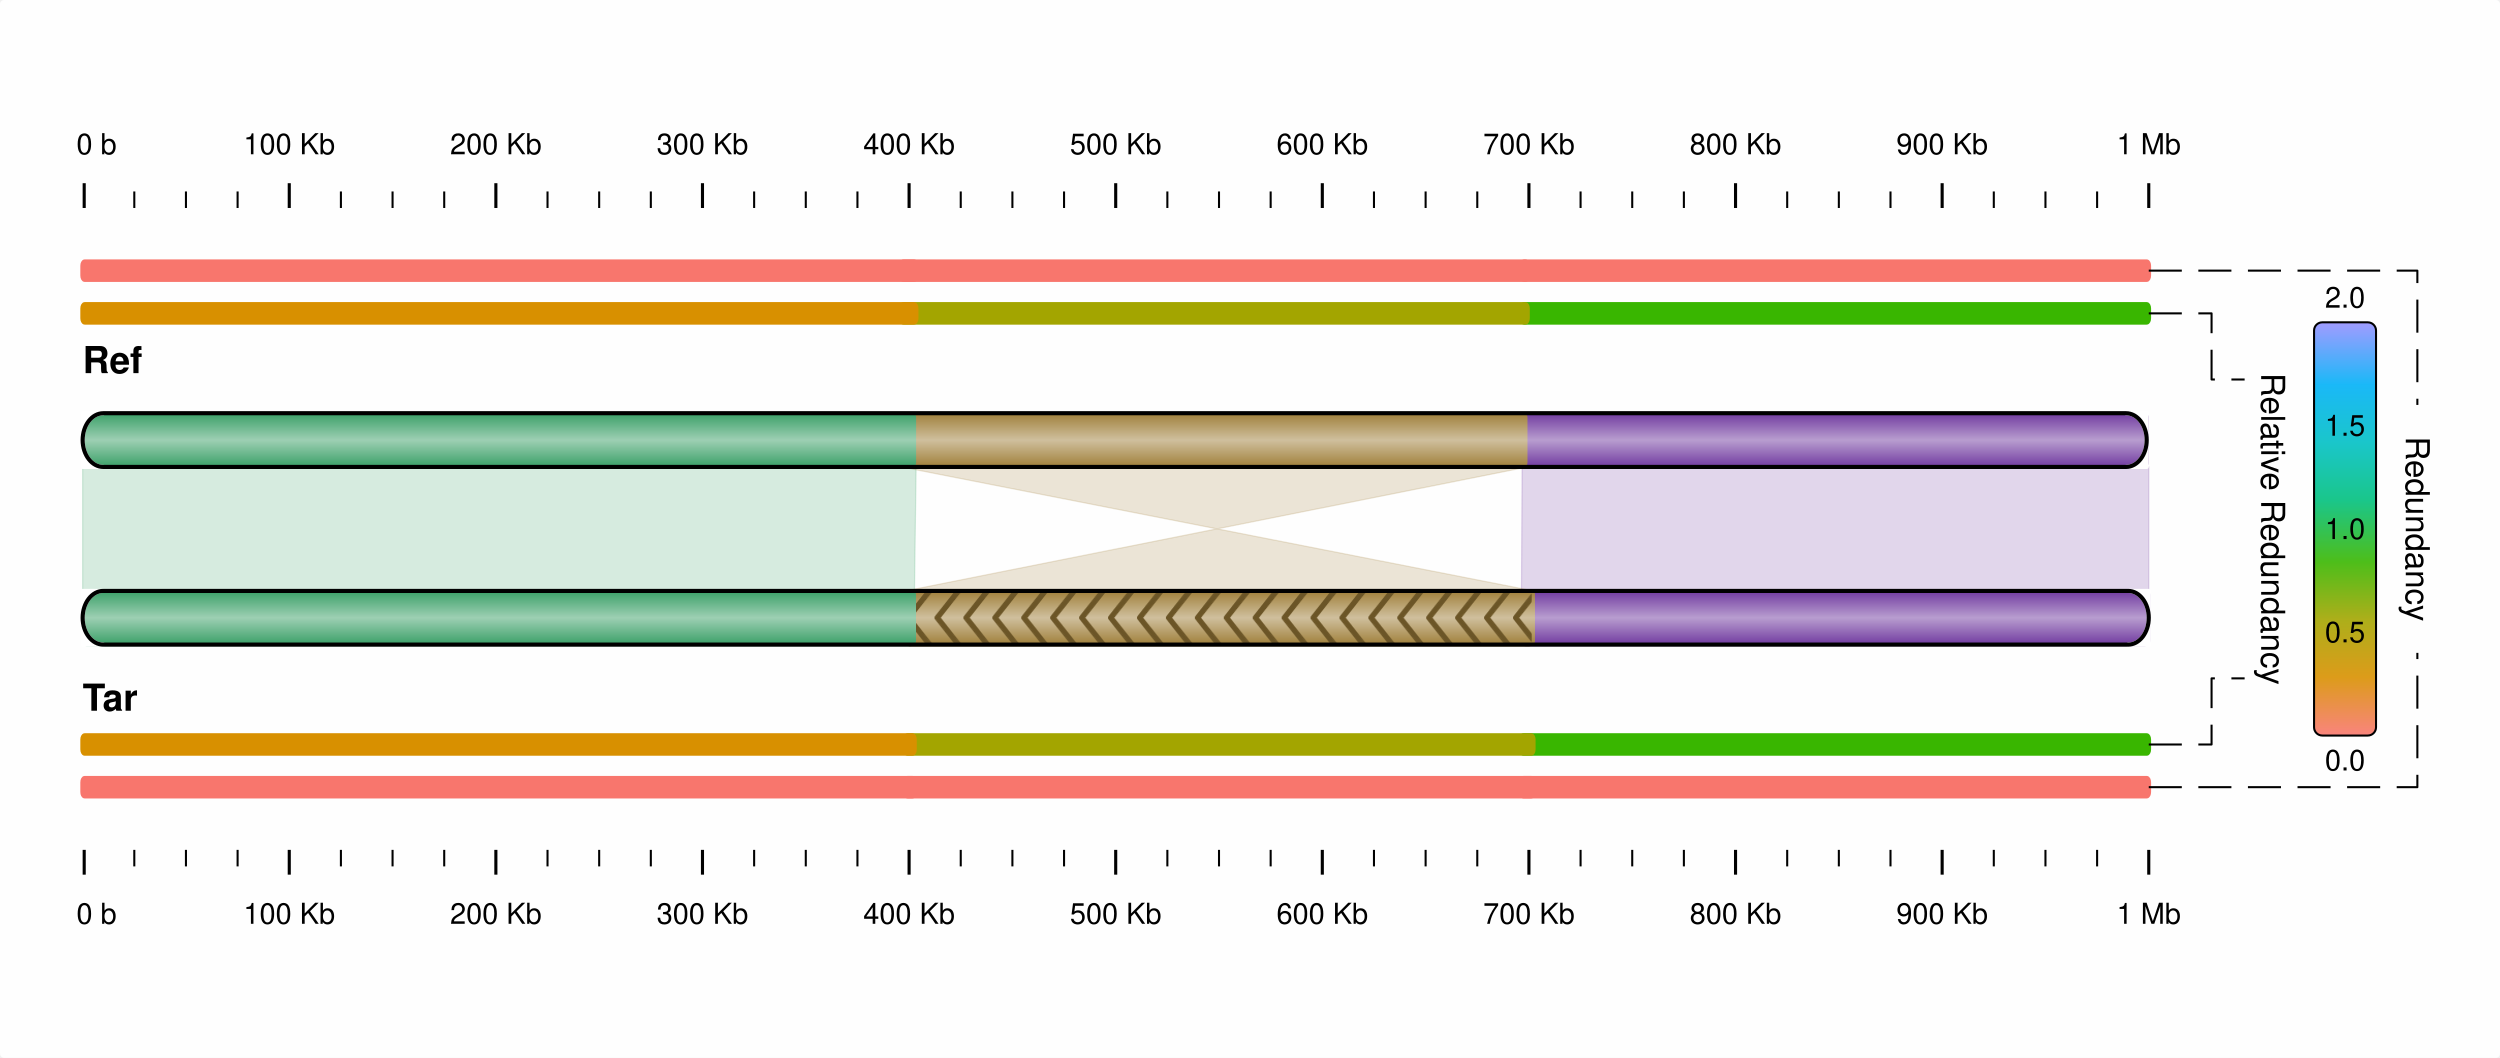
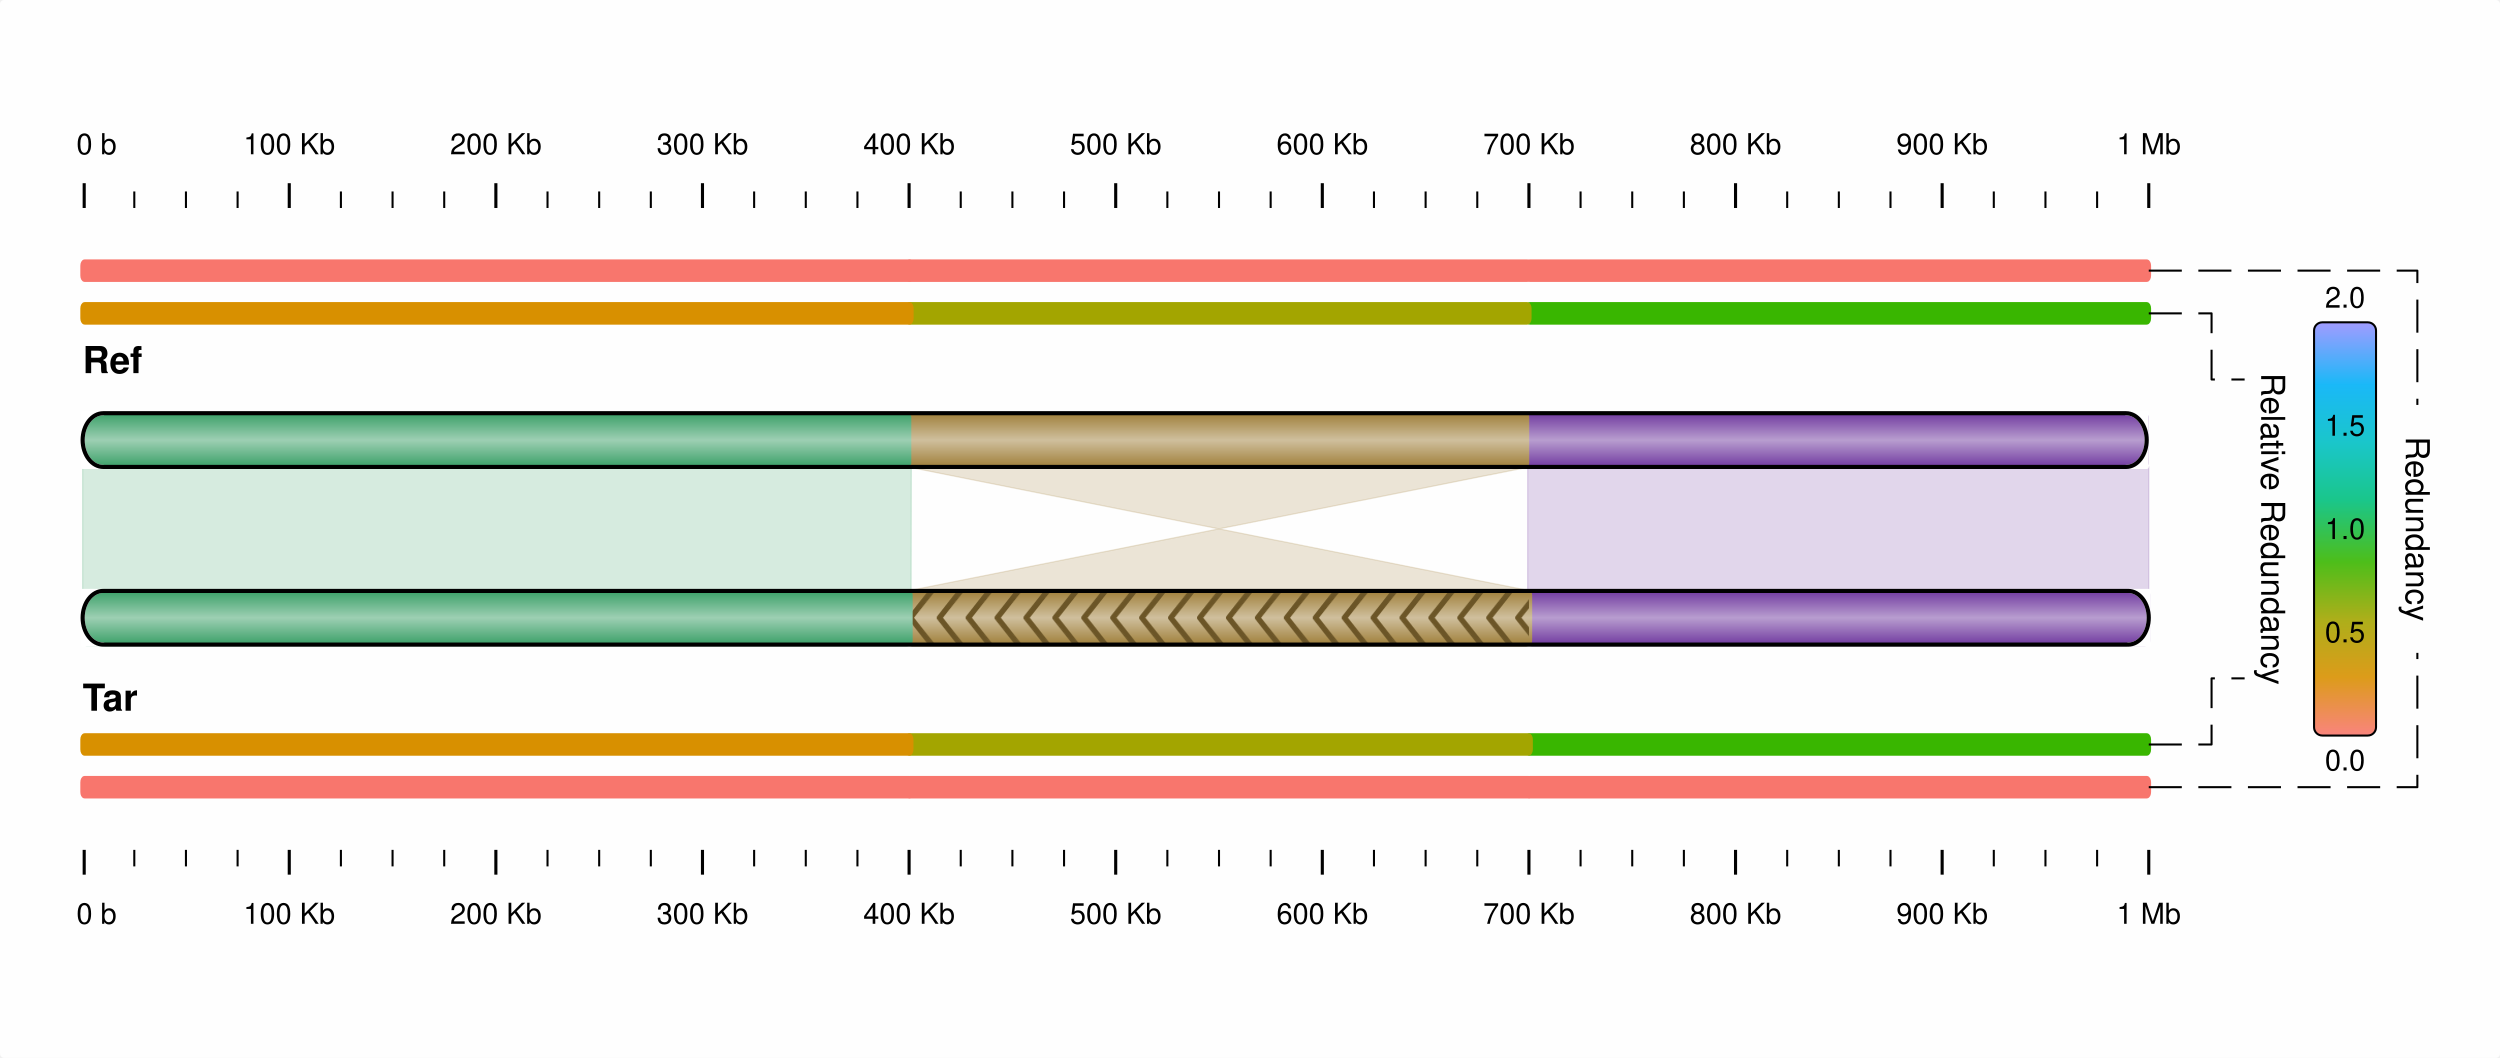
<svg xmlns="http://www.w3.org/2000/svg" viewBox="0 0 605 256">
  <rect x="0" y="0" width="605" height="256" rx="1" ry="1" fill="white" fill-opacity="0.9" stroke="white" stroke-width="0" stroke-opacity="1" />
  <text id="18.50000037.333328" x="18.5" y="37.333" dominant-baseline="" baseline-shift="" alignment-baseline="" font-size="7px" font-family="Helvetica,Arial" font-variant="normal" text-anchor="start" text-align="start" line-height="125%%">
0 b</text>
  <line id="20.37500044.33332820.37500050.333328" x1="20.375" y1="44.333" x2="20.375" y2="50.333" stroke-width="0.75" stroke="black" />
  <line id="32.50000046.33332832.50000050.333328" x1="32.5" y1="46.333" x2="32.5" y2="50.333" stroke-width="0.5" stroke="black" />
  <line id="45.00000046.33332845.00000050.333328" x1="45" y1="46.333" x2="45" y2="50.333" stroke-width="0.5" stroke="black" />
  <line id="57.50000046.33332857.50000050.333328" x1="57.5" y1="46.333" x2="57.5" y2="50.333" stroke-width="0.5" stroke="black" />
  <line id="70.00000044.33332870.00000050.333328" x1="70" y1="44.333" x2="70" y2="50.333" stroke-width="0.75" stroke="black" />
  <text id="70.00000037.333328" x="70" y="37.333" dominant-baseline="" baseline-shift="" alignment-baseline="" font-size="7px" font-weight="normal" font-family="Helvetica,Arial" font-variant="normal" text-anchor="middle" text-align="start" line-height="125%%">
100 Kb</text>
  <line id="82.50000046.33332882.50000050.333328" x1="82.5" y1="46.333" x2="82.5" y2="50.333" stroke-width="0.5" stroke="black" />
  <line id="95.00000046.33332895.00000050.333328" x1="95" y1="46.333" x2="95" y2="50.333" stroke-width="0.5" stroke="black" />
  <line id="107.50000046.333328107.50000050.333328" x1="107.5" y1="46.333" x2="107.5" y2="50.333" stroke-width="0.5" stroke="black" />
  <line id="120.00000044.333328120.00000050.333328" x1="120" y1="44.333" x2="120" y2="50.333" stroke-width="0.75" stroke="black" />
  <text id="120.00000037.333328" x="120" y="37.333" dominant-baseline="" baseline-shift="" alignment-baseline="" font-size="7px" font-weight="normal" font-family="Helvetica,Arial" font-variant="normal" text-anchor="middle" text-align="start" line-height="125%%">
200 Kb</text>
  <line id="132.50000046.333328132.50000050.333328" x1="132.5" y1="46.333" x2="132.5" y2="50.333" stroke-width="0.5" stroke="black" />
  <line id="145.00000046.333328145.00000050.333328" x1="145" y1="46.333" x2="145" y2="50.333" stroke-width="0.5" stroke="black" />
  <line id="157.50000046.333328157.50000050.333328" x1="157.5" y1="46.333" x2="157.5" y2="50.333" stroke-width="0.5" stroke="black" />
  <line id="170.00000044.333328170.00000050.333328" x1="170" y1="44.333" x2="170" y2="50.333" stroke-width="0.75" stroke="black" />
  <text id="170.00000037.333328" x="170" y="37.333" dominant-baseline="" baseline-shift="" alignment-baseline="" font-size="7px" font-weight="normal" font-family="Helvetica,Arial" font-variant="normal" text-anchor="middle" text-align="start" line-height="125%%">
300 Kb</text>
  <line id="182.50000046.333328182.50000050.333328" x1="182.5" y1="46.333" x2="182.5" y2="50.333" stroke-width="0.5" stroke="black" />
  <line id="195.00000046.333328195.00000050.333328" x1="195" y1="46.333" x2="195" y2="50.333" stroke-width="0.5" stroke="black" />
  <line id="207.50000046.333328207.50000050.333328" x1="207.5" y1="46.333" x2="207.5" y2="50.333" stroke-width="0.5" stroke="black" />
  <line id="220.00000044.333328220.00000050.333328" x1="220" y1="44.333" x2="220" y2="50.333" stroke-width="0.75" stroke="black" />
  <text id="220.00000037.333328" x="220" y="37.333" dominant-baseline="" baseline-shift="" alignment-baseline="" font-size="7px" font-weight="normal" font-family="Helvetica,Arial" font-variant="normal" text-anchor="middle" text-align="start" line-height="125%%">
400 Kb</text>
  <line id="232.50000046.333328232.50000050.333328" x1="232.5" y1="46.333" x2="232.5" y2="50.333" stroke-width="0.5" stroke="black" />
  <line id="245.00000046.333328245.00000050.333328" x1="245" y1="46.333" x2="245" y2="50.333" stroke-width="0.5" stroke="black" />
  <line id="257.50000046.333328257.50000050.333328" x1="257.5" y1="46.333" x2="257.5" y2="50.333" stroke-width="0.5" stroke="black" />
  <line id="270.00000044.333328270.00000050.333328" x1="270" y1="44.333" x2="270" y2="50.333" stroke-width="0.75" stroke="black" />
  <text id="270.00000037.333328" x="270" y="37.333" dominant-baseline="" baseline-shift="" alignment-baseline="" font-size="7px" font-weight="normal" font-family="Helvetica,Arial" font-variant="normal" text-anchor="middle" text-align="start" line-height="125%%">
500 Kb</text>
  <line id="282.50000046.333328282.50000050.333328" x1="282.5" y1="46.333" x2="282.5" y2="50.333" stroke-width="0.5" stroke="black" />
  <line id="295.00000046.333328295.00000050.333328" x1="295" y1="46.333" x2="295" y2="50.333" stroke-width="0.5" stroke="black" />
  <line id="307.50000046.333328307.50000050.333328" x1="307.5" y1="46.333" x2="307.5" y2="50.333" stroke-width="0.5" stroke="black" />
  <line id="320.00000044.333328320.00000050.333328" x1="320" y1="44.333" x2="320" y2="50.333" stroke-width="0.75" stroke="black" />
  <text id="320.00000037.333328" x="320" y="37.333" dominant-baseline="" baseline-shift="" alignment-baseline="" font-size="7px" font-weight="normal" font-family="Helvetica,Arial" font-variant="normal" text-anchor="middle" text-align="start" line-height="125%%">
600 Kb</text>
  <line id="332.50000046.333328332.50000050.333328" x1="332.5" y1="46.333" x2="332.5" y2="50.333" stroke-width="0.5" stroke="black" />
  <line id="345.00000046.333328345.00000050.333328" x1="345" y1="46.333" x2="345" y2="50.333" stroke-width="0.5" stroke="black" />
  <line id="357.50000046.333328357.50000050.333328" x1="357.5" y1="46.333" x2="357.5" y2="50.333" stroke-width="0.5" stroke="black" />
  <line id="370.00000044.333328370.00000050.333328" x1="370" y1="44.333" x2="370" y2="50.333" stroke-width="0.75" stroke="black" />
  <text id="370.00000037.333328" x="370" y="37.333" dominant-baseline="" baseline-shift="" alignment-baseline="" font-size="7px" font-weight="normal" font-family="Helvetica,Arial" font-variant="normal" text-anchor="middle" text-align="start" line-height="125%%">
700 Kb</text>
  <line id="382.50000046.333328382.50000050.333328" x1="382.5" y1="46.333" x2="382.5" y2="50.333" stroke-width="0.5" stroke="black" />
  <line id="395.00000046.333328395.00000050.333328" x1="395" y1="46.333" x2="395" y2="50.333" stroke-width="0.5" stroke="black" />
  <line id="407.50000046.333328407.50000050.333328" x1="407.5" y1="46.333" x2="407.5" y2="50.333" stroke-width="0.5" stroke="black" />
  <line id="420.00000044.333328420.00000050.333328" x1="420" y1="44.333" x2="420" y2="50.333" stroke-width="0.75" stroke="black" />
  <text id="420.00000037.333328" x="420" y="37.333" dominant-baseline="" baseline-shift="" alignment-baseline="" font-size="7px" font-weight="normal" font-family="Helvetica,Arial" font-variant="normal" text-anchor="middle" text-align="start" line-height="125%%">
800 Kb</text>
  <line id="432.50000046.333328432.50000050.333328" x1="432.5" y1="46.333" x2="432.5" y2="50.333" stroke-width="0.5" stroke="black" />
  <line id="445.00000046.333328445.00000050.333328" x1="445" y1="46.333" x2="445" y2="50.333" stroke-width="0.5" stroke="black" />
  <line id="457.50000046.333328457.50000050.333328" x1="457.5" y1="46.333" x2="457.5" y2="50.333" stroke-width="0.5" stroke="black" />
  <line id="470.00000044.333328470.00000050.333328" x1="470" y1="44.333" x2="470" y2="50.333" stroke-width="0.75" stroke="black" />
  <text id="470.00000037.333328" x="470" y="37.333" dominant-baseline="" baseline-shift="" alignment-baseline="" font-size="7px" font-weight="normal" font-family="Helvetica,Arial" font-variant="normal" text-anchor="middle" text-align="start" line-height="125%%">
900 Kb</text>
  <line id="482.50000046.333328482.50000050.333328" x1="482.5" y1="46.333" x2="482.5" y2="50.333" stroke-width="0.5" stroke="black" />
  <line id="495.00000046.333328495.00000050.333328" x1="495" y1="46.333" x2="495" y2="50.333" stroke-width="0.5" stroke="black" />
  <line id="507.50000046.333328507.50000050.333328" x1="507.5" y1="46.333" x2="507.5" y2="50.333" stroke-width="0.5" stroke="black" />
  <line id="520.00000044.333328520.00000050.333328" x1="520" y1="44.333" x2="520" y2="50.333" stroke-width="0.75" stroke="black" />
  <text id="520.00000037.333328" x="520" y="37.333" dominant-baseline="" baseline-shift="" alignment-baseline="" font-size="7px" font-weight="normal" font-family="Helvetica,Arial" font-variant="normal" text-anchor="middle" text-align="start" line-height="125%%">
1 Mb</text>
  <text id="18.500000223.566666" x="18.5" y="223.567" dominant-baseline="" baseline-shift="" alignment-baseline="" font-size="7px" font-family="Helvetica,Arial" font-variant="normal" text-anchor="start" text-align="start" line-height="125%%">
0 b</text>
  <line id="20.375000211.66667220.375000205.666672" x1="20.375" y1="211.667" x2="20.375" y2="205.667" stroke-width="0.75" stroke="black" />
  <line id="32.500000209.66667232.500000205.666672" x1="32.5" y1="209.667" x2="32.5" y2="205.667" stroke-width="0.5" stroke="black" />
  <line id="45.000000209.66667245.000000205.666672" x1="45" y1="209.667" x2="45" y2="205.667" stroke-width="0.5" stroke="black" />
  <line id="57.500000209.66667257.500000205.666672" x1="57.5" y1="209.667" x2="57.5" y2="205.667" stroke-width="0.5" stroke="black" />
  <line id="70.000000211.66667270.000000205.666672" x1="70" y1="211.667" x2="70" y2="205.667" stroke-width="0.75" stroke="black" />
  <text id="70.000000223.566666" x="70" y="223.567" dominant-baseline="" baseline-shift="" alignment-baseline="" font-size="7px" font-weight="normal" font-family="Helvetica,Arial" font-variant="normal" text-anchor="middle" text-align="start" line-height="125%%">
100 Kb</text>
  <line id="82.500000209.66667282.500000205.666672" x1="82.5" y1="209.667" x2="82.5" y2="205.667" stroke-width="0.5" stroke="black" />
  <line id="95.000000209.66667295.000000205.666672" x1="95" y1="209.667" x2="95" y2="205.667" stroke-width="0.5" stroke="black" />
  <line id="107.500000209.666672107.500000205.666672" x1="107.5" y1="209.667" x2="107.5" y2="205.667" stroke-width="0.5" stroke="black" />
  <line id="120.000000211.666672120.000000205.666672" x1="120" y1="211.667" x2="120" y2="205.667" stroke-width="0.75" stroke="black" />
  <text id="120.000000223.566666" x="120" y="223.567" dominant-baseline="" baseline-shift="" alignment-baseline="" font-size="7px" font-weight="normal" font-family="Helvetica,Arial" font-variant="normal" text-anchor="middle" text-align="start" line-height="125%%">
200 Kb</text>
  <line id="132.500000209.666672132.500000205.666672" x1="132.5" y1="209.667" x2="132.5" y2="205.667" stroke-width="0.5" stroke="black" />
  <line id="145.000000209.666672145.000000205.666672" x1="145" y1="209.667" x2="145" y2="205.667" stroke-width="0.5" stroke="black" />
  <line id="157.500000209.666672157.500000205.666672" x1="157.5" y1="209.667" x2="157.5" y2="205.667" stroke-width="0.5" stroke="black" />
  <line id="170.000000211.666672170.000000205.666672" x1="170" y1="211.667" x2="170" y2="205.667" stroke-width="0.75" stroke="black" />
  <text id="170.000000223.566666" x="170" y="223.567" dominant-baseline="" baseline-shift="" alignment-baseline="" font-size="7px" font-weight="normal" font-family="Helvetica,Arial" font-variant="normal" text-anchor="middle" text-align="start" line-height="125%%">
300 Kb</text>
  <line id="182.500000209.666672182.500000205.666672" x1="182.5" y1="209.667" x2="182.5" y2="205.667" stroke-width="0.5" stroke="black" />
  <line id="195.000000209.666672195.000000205.666672" x1="195" y1="209.667" x2="195" y2="205.667" stroke-width="0.5" stroke="black" />
  <line id="207.500000209.666672207.500000205.666672" x1="207.5" y1="209.667" x2="207.5" y2="205.667" stroke-width="0.5" stroke="black" />
  <line id="220.000000211.666672220.000000205.666672" x1="220" y1="211.667" x2="220" y2="205.667" stroke-width="0.75" stroke="black" />
  <text id="220.000000223.566666" x="220" y="223.567" dominant-baseline="" baseline-shift="" alignment-baseline="" font-size="7px" font-weight="normal" font-family="Helvetica,Arial" font-variant="normal" text-anchor="middle" text-align="start" line-height="125%%">
400 Kb</text>
  <line id="232.500000209.666672232.500000205.666672" x1="232.5" y1="209.667" x2="232.5" y2="205.667" stroke-width="0.5" stroke="black" />
  <line id="245.000000209.666672245.000000205.666672" x1="245" y1="209.667" x2="245" y2="205.667" stroke-width="0.5" stroke="black" />
  <line id="257.500000209.666672257.500000205.666672" x1="257.5" y1="209.667" x2="257.5" y2="205.667" stroke-width="0.5" stroke="black" />
  <line id="270.000000211.666672270.000000205.666672" x1="270" y1="211.667" x2="270" y2="205.667" stroke-width="0.75" stroke="black" />
  <text id="270.000000223.566666" x="270" y="223.567" dominant-baseline="" baseline-shift="" alignment-baseline="" font-size="7px" font-weight="normal" font-family="Helvetica,Arial" font-variant="normal" text-anchor="middle" text-align="start" line-height="125%%">
500 Kb</text>
  <line id="282.500000209.666672282.500000205.666672" x1="282.5" y1="209.667" x2="282.5" y2="205.667" stroke-width="0.5" stroke="black" />
  <line id="295.000000209.666672295.000000205.666672" x1="295" y1="209.667" x2="295" y2="205.667" stroke-width="0.5" stroke="black" />
  <line id="307.500000209.666672307.500000205.666672" x1="307.5" y1="209.667" x2="307.5" y2="205.667" stroke-width="0.5" stroke="black" />
  <line id="320.000000211.666672320.000000205.666672" x1="320" y1="211.667" x2="320" y2="205.667" stroke-width="0.75" stroke="black" />
  <text id="320.000000223.566666" x="320" y="223.567" dominant-baseline="" baseline-shift="" alignment-baseline="" font-size="7px" font-weight="normal" font-family="Helvetica,Arial" font-variant="normal" text-anchor="middle" text-align="start" line-height="125%%">
600 Kb</text>
  <line id="332.500000209.666672332.500000205.666672" x1="332.5" y1="209.667" x2="332.5" y2="205.667" stroke-width="0.5" stroke="black" />
  <line id="345.000000209.666672345.000000205.666672" x1="345" y1="209.667" x2="345" y2="205.667" stroke-width="0.5" stroke="black" />
  <line id="357.500000209.666672357.500000205.666672" x1="357.5" y1="209.667" x2="357.5" y2="205.667" stroke-width="0.5" stroke="black" />
  <line id="370.000000211.666672370.000000205.666672" x1="370" y1="211.667" x2="370" y2="205.667" stroke-width="0.75" stroke="black" />
  <text id="370.000000223.566666" x="370" y="223.567" dominant-baseline="" baseline-shift="" alignment-baseline="" font-size="7px" font-weight="normal" font-family="Helvetica,Arial" font-variant="normal" text-anchor="middle" text-align="start" line-height="125%%">
700 Kb</text>
  <line id="382.500000209.666672382.500000205.666672" x1="382.5" y1="209.667" x2="382.5" y2="205.667" stroke-width="0.5" stroke="black" />
  <line id="395.000000209.666672395.000000205.666672" x1="395" y1="209.667" x2="395" y2="205.667" stroke-width="0.5" stroke="black" />
  <line id="407.500000209.666672407.500000205.666672" x1="407.5" y1="209.667" x2="407.5" y2="205.667" stroke-width="0.5" stroke="black" />
  <line id="420.000000211.666672420.000000205.666672" x1="420" y1="211.667" x2="420" y2="205.667" stroke-width="0.75" stroke="black" />
  <text id="420.000000223.566666" x="420" y="223.567" dominant-baseline="" baseline-shift="" alignment-baseline="" font-size="7px" font-weight="normal" font-family="Helvetica,Arial" font-variant="normal" text-anchor="middle" text-align="start" line-height="125%%">
800 Kb</text>
  <line id="432.500000209.666672432.500000205.666672" x1="432.5" y1="209.667" x2="432.5" y2="205.667" stroke-width="0.5" stroke="black" />
  <line id="445.000000209.666672445.000000205.666672" x1="445" y1="209.667" x2="445" y2="205.667" stroke-width="0.5" stroke="black" />
  <line id="457.500000209.666672457.500000205.666672" x1="457.5" y1="209.667" x2="457.5" y2="205.667" stroke-width="0.5" stroke="black" />
  <line id="470.000000211.666672470.000000205.666672" x1="470" y1="211.667" x2="470" y2="205.667" stroke-width="0.75" stroke="black" />
  <text id="470.000000223.566666" x="470" y="223.567" dominant-baseline="" baseline-shift="" alignment-baseline="" font-size="7px" font-weight="normal" font-family="Helvetica,Arial" font-variant="normal" text-anchor="middle" text-align="start" line-height="125%%">
900 Kb</text>
  <line id="482.500000209.666672482.500000205.666672" x1="482.5" y1="209.667" x2="482.5" y2="205.667" stroke-width="0.5" stroke="black" />
  <line id="495.000000209.666672495.000000205.666672" x1="495" y1="209.667" x2="495" y2="205.667" stroke-width="0.5" stroke="black" />
  <line id="507.500000209.666672507.500000205.666672" x1="507.5" y1="209.667" x2="507.5" y2="205.667" stroke-width="0.5" stroke="black" />
  <line id="520.000000211.666672520.000000205.666672" x1="520" y1="211.667" x2="520" y2="205.667" stroke-width="0.75" stroke="black" />
  <text id="520.000000223.566666" x="520" y="223.567" dominant-baseline="" baseline-shift="" alignment-baseline="" font-size="7px" font-weight="normal" font-family="Helvetica,Arial" font-variant="normal" text-anchor="middle" text-align="start" line-height="125%%">
1 Mb</text>
  <defs id="">
-     <linearGradient id="grad368.350006113.000000" x1="0%" y1="0%" x2="100%" y2="0%">
+     <linearGradient id="grad369.704987113.000000" x1="0%" y1="0%" x2="100%" y2="0%">
      <stop offset="0%" stop-color="#713BA0" stop-opacity="1" />
      <stop offset="50%" stop-color="#B89DCF" stop-opacity="1" />
      <stop offset="100%" stop-color="#713BA0" stop-opacity="1" />
    </linearGradient>
  </defs>
-   <rect x="368.35" y="113" width="13" height="151.65" rx="1" ry="1" fill="url(#grad368.350006113.000000)" fill-opacity="1" stroke-width="0.75" stroke-opacity="1" transform="rotate(-90 368.35 113)" />
-   <defs id="">
-     <linearGradient id="grad368.350006113.000000NRC" x1="0%" y1="0%" x2="100%" y2="0%">
+   <rect x="369.705" y="113" width="13" height="150.295" rx="1" ry="1" fill="url(#grad369.704987113.000000)" fill-opacity="1" stroke-width="0.75" stroke-opacity="1" transform="rotate(-90 369.705 113)" />
+   <defs id="">
+     <linearGradient id="grad369.704987113.000000NRC" x1="0%" y1="0%" x2="100%" y2="0%">
      <stop offset="100%" stop-color="#39B600" stop-opacity="1" />
    </linearGradient>
  </defs>
-   <rect x="403.35" y="113" width="4.333" height="151.65" rx="1" ry="0.5" fill="url(#grad368.350006113.000000NRC)" fill-opacity="1" stroke="url(#grad368.350006113.000000NRC)" stroke-width="1.125" stroke-opacity="1" transform="rotate(-90 368.35 113)" />
-   <defs id="">
-     <linearGradient id="grad368.350006113.000000NRCRedun" x1="0%" y1="0%" x2="100%" y2="0%">
-       <stop offset="100%" stop-color="#F8766D" stop-opacity="1" />
-     </linearGradient>
-   </defs>
-   <rect x="413.683" y="113" width="4.333" height="151.65" rx="1" ry="0.5" fill="url(#grad368.350006113.000000NRCRedun)" fill-opacity="1" stroke="url(#grad368.350006113.000000NRCRedun)" stroke-width="1.125" stroke-opacity="1" transform="rotate(-90 368.35 113)" />
-   <defs id="">
-     <linearGradient id="grad368.200012156.000000" x1="0%" y1="0%" x2="100%" y2="0%">
+   <rect x="404.705" y="113" width="4.333" height="150.295" rx="1" ry="0.5" fill="url(#grad369.704987113.000000NRC)" fill-opacity="1" stroke="url(#grad369.704987113.000000NRC)" stroke-width="1.125" stroke-opacity="1" transform="rotate(-90 369.705 113)" />
+   <defs id="">
+     <linearGradient id="grad369.704987113.000000NRCRedun" x1="0%" y1="0%" x2="100%" y2="0%">
+       <stop offset="100%" stop-color="#F8766D" stop-opacity="1" />
+     </linearGradient>
+   </defs>
+   <rect x="415.038" y="113" width="4.333" height="150.295" rx="1" ry="0.5" fill="url(#grad369.704987113.000000NRCRedun)" fill-opacity="1" stroke="url(#grad369.704987113.000000NRCRedun)" stroke-width="1.125" stroke-opacity="1" transform="rotate(-90 369.705 113)" />
+   <defs id="">
+     <linearGradient id="grad369.695007156.000000" x1="0%" y1="0%" x2="100%" y2="0%">
      <stop offset="0%" stop-color="#713BA0" stop-opacity="1" />
      <stop offset="50%" stop-color="#B89DCF" stop-opacity="1" />
      <stop offset="100%" stop-color="#713BA0" stop-opacity="1" />
    </linearGradient>
  </defs>
-   <rect x="368.2" y="156" width="13" height="151.8" rx="1" ry="1" fill="url(#grad368.200012156.000000)" fill-opacity="1" stroke="url(#grad368.200012156.000000)" stroke-width="0.75" stroke-opacity="1" transform="rotate(-90 368.2 156)" />
-   <defs id="">
-     <linearGradient id="grad368.200012156.000000NRC" x1="0%" y1="0%" x2="100%" y2="0%">
+   <rect x="369.695" y="156" width="13" height="150.305" rx="1" ry="1" fill="url(#grad369.695007156.000000)" fill-opacity="1" stroke="url(#grad369.695007156.000000)" stroke-width="0.75" stroke-opacity="1" transform="rotate(-90 369.695 156)" />
+   <defs id="">
+     <linearGradient id="grad369.695007156.000000NRC" x1="0%" y1="0%" x2="100%" y2="0%">
      <stop offset="100%" stop-color="#39B600" stop-opacity="1" />
    </linearGradient>
  </defs>
-   <rect x="341.867" y="156" width="4.333" height="151.8" rx="1" ry="0.5" fill="url(#grad368.200012156.000000NRC)" fill-opacity="1" stroke="url(#grad368.200012156.000000NRC)" stroke-width="1.125" stroke-opacity="1" transform="rotate(-90 368.2 156)" />
-   <defs id="">
-     <linearGradient id="grad368.200012156.000000NRCRedun" x1="0%" y1="0%" x2="100%" y2="0%">
-       <stop offset="100%" stop-color="#F8766D" stop-opacity="1" />
-     </linearGradient>
-   </defs>
-   <rect x="331.533" y="156" width="4.333" height="151.8" rx="1" ry="0.5" fill="url(#grad368.200012156.000000NRCRedun)" fill-opacity="1" stroke="url(#grad368.200012156.000000NRCRedun)" stroke-width="1.125" stroke-opacity="1" transform="rotate(-90 368.2 156)" />
-   <polygon points="368.35,113 520,113 520,143 368.2,143 " fill="#713BA0" stroke="#713BA0" stroke-width="0.3" stroke-opacity="0.2" fill-opacity="0.2" />
-   <defs id="">
-     <linearGradient id="grad218.149994113.000000" x1="0%" y1="0%" x2="100%" y2="0%">
+   <rect x="343.362" y="156" width="4.333" height="150.305" rx="1" ry="0.5" fill="url(#grad369.695007156.000000NRC)" fill-opacity="1" stroke="url(#grad369.695007156.000000NRC)" stroke-width="1.125" stroke-opacity="1" transform="rotate(-90 369.695 156)" />
+   <defs id="">
+     <linearGradient id="grad369.695007156.000000NRCRedun" x1="0%" y1="0%" x2="100%" y2="0%">
+       <stop offset="100%" stop-color="#F8766D" stop-opacity="1" />
+     </linearGradient>
+   </defs>
+   <rect x="333.028" y="156" width="4.333" height="150.305" rx="1" ry="0.5" fill="url(#grad369.695007156.000000NRCRedun)" fill-opacity="1" stroke="url(#grad369.695007156.000000NRCRedun)" stroke-width="1.125" stroke-opacity="1" transform="rotate(-90 369.695 156)" />
+   <polygon points="369.705,113 520,113 520,143 369.695,143 " fill="#713BA0" stroke="#713BA0" stroke-width="0.3" stroke-opacity="0.2" fill-opacity="0.2" />
+   <defs id="">
+     <linearGradient id="grad219.695007113.000000" x1="0%" y1="0%" x2="100%" y2="0%">
      <stop offset="0%" stop-color="#A0803B" stop-opacity="1" />
      <stop offset="50%" stop-color="#CFBF9D" stop-opacity="1" />
      <stop offset="100%" stop-color="#A0803B" stop-opacity="1" />
    </linearGradient>
  </defs>
-   <rect x="218.15" y="113" width="13" height="151.5" rx="1" ry="1" fill="url(#grad218.149994113.000000)" fill-opacity="1" stroke-width="0.75" stroke-opacity="1" transform="rotate(-90 218.15 113)" />
-   <defs id="">
-     <linearGradient id="grad218.149994113.000000NRC" x1="0%" y1="0%" x2="100%" y2="0%">
+   <rect x="219.695" y="113" width="13" height="150.38" rx="1" ry="1" fill="url(#grad219.695007113.000000)" fill-opacity="1" stroke-width="0.75" stroke-opacity="1" transform="rotate(-90 219.695 113)" />
+   <defs id="">
+     <linearGradient id="grad219.695007113.000000NRC" x1="0%" y1="0%" x2="100%" y2="0%">
      <stop offset="100%" stop-color="#A3A500" stop-opacity="1" />
    </linearGradient>
  </defs>
-   <rect x="253.15" y="113" width="4.333" height="151.5" rx="1" ry="0.5" fill="url(#grad218.149994113.000000NRC)" fill-opacity="1" stroke="url(#grad218.149994113.000000NRC)" stroke-width="1.125" stroke-opacity="1" transform="rotate(-90 218.15 113)" />
-   <defs id="">
-     <linearGradient id="grad218.149994113.000000NRCRedun" x1="0%" y1="0%" x2="100%" y2="0%">
-       <stop offset="100%" stop-color="#F8766D" stop-opacity="1" />
-     </linearGradient>
-   </defs>
-   <rect x="263.483" y="113" width="4.333" height="151.5" rx="1" ry="0.5" fill="url(#grad218.149994113.000000NRCRedun)" fill-opacity="1" stroke="url(#grad218.149994113.000000NRCRedun)" stroke-width="1.125" stroke-opacity="1" transform="rotate(-90 218.15 113)" />
-   <defs id="">
-     <linearGradient id="grad219.149994156.000000" x1="0%" y1="0%" x2="100%" y2="0%">
+   <rect x="254.695" y="113" width="4.333" height="150.38" rx="1" ry="0.5" fill="url(#grad219.695007113.000000NRC)" fill-opacity="1" stroke="url(#grad219.695007113.000000NRC)" stroke-width="1.125" stroke-opacity="1" transform="rotate(-90 219.695 113)" />
+   <defs id="">
+     <linearGradient id="grad219.695007113.000000NRCRedun" x1="0%" y1="0%" x2="100%" y2="0%">
+       <stop offset="100%" stop-color="#F8766D" stop-opacity="1" />
+     </linearGradient>
+   </defs>
+   <rect x="265.028" y="113" width="4.333" height="150.38" rx="1" ry="0.5" fill="url(#grad219.695007113.000000NRCRedun)" fill-opacity="1" stroke="url(#grad219.695007113.000000NRCRedun)" stroke-width="1.125" stroke-opacity="1" transform="rotate(-90 219.695 113)" />
+   <defs id="">
+     <linearGradient id="grad219.679993156.000000" x1="0%" y1="0%" x2="100%" y2="0%">
      <stop offset="0%" stop-color="#A0803B" stop-opacity="1" />
      <stop offset="50%" stop-color="#CFBF9D" stop-opacity="1" />
      <stop offset="100%" stop-color="#A0803B" stop-opacity="1" />
    </linearGradient>
  </defs>
-   <rect x="219.15" y="156" width="13" height="151.9" rx="1" ry="1" fill="url(#grad219.149994156.000000)" fill-opacity="1" stroke="url(#grad219.149994156.000000)" stroke-width="0.75" stroke-opacity="1" transform="rotate(-90 219.15 156)" />
-   <defs id="">
-     <pattern id="Wavy219.149994156.000000" x="219.15" y="156" width="13" height="7" patternUnits="userSpaceOnUse">
+   <rect x="219.68" y="156" width="13" height="150.71" rx="1" ry="1" fill="url(#grad219.679993156.000000)" fill-opacity="1" stroke="url(#grad219.679993156.000000)" stroke-width="0.75" stroke-opacity="1" transform="rotate(-90 219.68 156)" />
+   <defs id="">
+     <pattern id="Wavy219.679993156.000000" x="219.68" y="156" width="13" height="7" patternUnits="userSpaceOnUse">
      <path id="" d="m -0.665,6.335 l 7.165,-5.67 l 7.165,5.67 " fill="none" fill-opacity="0.9" stroke="#6B5527" stroke-opacity="1" stroke-linejoin="round" stroke-width="1.33" />
    </pattern>
  </defs>
-   <rect x="219.15" y="156" width="13" height="151.9" rx="1" ry="1" fill="url(#Wavy219.149994156.000000)" fill-opacity="1" stroke="url(#grad219.149994156.000000)" stroke-width="0.75" stroke-opacity="1" transform="rotate(-90 219.15 156)" />
-   <defs id="">
-     <linearGradient id="grad219.149994156.000000NRC" x1="0%" y1="0%" x2="100%" y2="0%">
+   <rect x="219.68" y="156" width="13" height="150.71" rx="1" ry="1" fill="url(#Wavy219.679993156.000000)" fill-opacity="1" stroke="url(#grad219.679993156.000000)" stroke-width="0.75" stroke-opacity="1" transform="rotate(-90 219.68 156)" />
+   <defs id="">
+     <linearGradient id="grad219.679993156.000000NRC" x1="0%" y1="0%" x2="100%" y2="0%">
      <stop offset="100%" stop-color="#A3A500" stop-opacity="1" />
    </linearGradient>
  </defs>
-   <rect x="192.817" y="156" width="4.333" height="151.9" rx="1" ry="0.5" fill="url(#grad219.149994156.000000NRC)" fill-opacity="1" stroke="url(#grad219.149994156.000000NRC)" stroke-width="1.125" stroke-opacity="1" transform="rotate(-90 219.15 156)" />
-   <defs id="">
-     <linearGradient id="grad219.149994156.000000NRCRedun" x1="0%" y1="0%" x2="100%" y2="0%">
-       <stop offset="100%" stop-color="#F8766D" stop-opacity="1" />
-     </linearGradient>
-   </defs>
-   <rect x="182.483" y="156" width="4.333" height="151.9" rx="1" ry="0.5" fill="url(#grad219.149994156.000000NRCRedun)" fill-opacity="1" stroke="url(#grad219.149994156.000000NRCRedun)" stroke-width="1.125" stroke-opacity="1" transform="rotate(-90 219.15 156)" />
-   <polygon points="218.15,113 369.65,113 219.15,143 371.05,143 " fill="#A0803B" stroke="#A0803B" stroke-width="0.3" stroke-opacity="0.2" fill-opacity="0.2" />
+   <rect x="193.347" y="156" width="4.333" height="150.71" rx="1" ry="0.5" fill="url(#grad219.679993156.000000NRC)" fill-opacity="1" stroke="url(#grad219.679993156.000000NRC)" stroke-width="1.125" stroke-opacity="1" transform="rotate(-90 219.68 156)" />
+   <defs id="">
+     <linearGradient id="grad219.679993156.000000NRCRedun" x1="0%" y1="0%" x2="100%" y2="0%">
+       <stop offset="100%" stop-color="#F8766D" stop-opacity="1" />
+     </linearGradient>
+   </defs>
+   <rect x="183.013" y="156" width="4.333" height="150.71" rx="1" ry="0.5" fill="url(#grad219.679993156.000000NRCRedun)" fill-opacity="1" stroke="url(#grad219.679993156.000000NRCRedun)" stroke-width="1.125" stroke-opacity="1" transform="rotate(-90 219.68 156)" />
+   <polygon points="219.695,113 370.075,113 219.68,143 370.39,143 " fill="#A0803B" stroke="#A0803B" stroke-width="0.3" stroke-opacity="0.2" fill-opacity="0.2" />
  <defs id="">
    <linearGradient id="grad20.000000113.000000" x1="0%" y1="0%" x2="100%" y2="0%">
      <stop offset="0%" stop-color="#3BA068" stop-opacity="1" />
      <stop offset="50%" stop-color="#9DCFB3" stop-opacity="1" />
      <stop offset="100%" stop-color="#3BA068" stop-opacity="1" />
    </linearGradient>
  </defs>
-   <rect x="20" y="113" width="13" height="201.7" rx="1" ry="1" fill="url(#grad20.000000113.000000)" fill-opacity="1" stroke-width="0.75" stroke-opacity="1" transform="rotate(-90 20 113)" />
+   <rect x="20" y="113" width="13" height="200.535" rx="1" ry="1" fill="url(#grad20.000000113.000000)" fill-opacity="1" stroke-width="0.75" stroke-opacity="1" transform="rotate(-90 20 113)" />
  <defs id="">
    <linearGradient id="grad20.000000113.000000NRC" x1="0%" y1="0%" x2="100%" y2="0%">
      <stop offset="100%" stop-color="#D89000" stop-opacity="1" />
    </linearGradient>
  </defs>
-   <rect x="55" y="113" width="4.333" height="201.7" rx="1" ry="0.5" fill="url(#grad20.000000113.000000NRC)" fill-opacity="1" stroke="url(#grad20.000000113.000000NRC)" stroke-width="1.125" stroke-opacity="1" transform="rotate(-90 20 113)" />
+   <rect x="55" y="113" width="4.333" height="200.535" rx="1" ry="0.5" fill="url(#grad20.000000113.000000NRC)" fill-opacity="1" stroke="url(#grad20.000000113.000000NRC)" stroke-width="1.125" stroke-opacity="1" transform="rotate(-90 20 113)" />
  <defs id="">
    <linearGradient id="grad20.000000113.000000NRCRedun" x1="0%" y1="0%" x2="100%" y2="0%">
      <stop offset="100%" stop-color="#F8766D" stop-opacity="1" />
    </linearGradient>
  </defs>
-   <rect x="65.333" y="113" width="4.333" height="201.7" rx="1" ry="0.5" fill="url(#grad20.000000113.000000NRCRedun)" fill-opacity="1" stroke="url(#grad20.000000113.000000NRCRedun)" stroke-width="1.125" stroke-opacity="1" transform="rotate(-90 20 113)" />
+   <rect x="65.333" y="113" width="4.333" height="200.535" rx="1" ry="0.5" fill="url(#grad20.000000113.000000NRCRedun)" fill-opacity="1" stroke="url(#grad20.000000113.000000NRCRedun)" stroke-width="1.125" stroke-opacity="1" transform="rotate(-90 20 113)" />
  <defs id="">
    <linearGradient id="grad20.000000156.000000" x1="0%" y1="0%" x2="100%" y2="0%">
      <stop offset="0%" stop-color="#3BA068" stop-opacity="1" />
      <stop offset="50%" stop-color="#9DCFB3" stop-opacity="1" />
      <stop offset="100%" stop-color="#3BA068" stop-opacity="1" />
    </linearGradient>
  </defs>
-   <rect x="20" y="156" width="13" height="201.3" rx="1" ry="1" fill="url(#grad20.000000156.000000)" fill-opacity="1" stroke="url(#grad20.000000156.000000)" stroke-width="0.75" stroke-opacity="1" transform="rotate(-90 20 156)" />
+   <rect x="20" y="156" width="13" height="200.49" rx="1" ry="1" fill="url(#grad20.000000156.000000)" fill-opacity="1" stroke="url(#grad20.000000156.000000)" stroke-width="0.75" stroke-opacity="1" transform="rotate(-90 20 156)" />
  <defs id="">
    <linearGradient id="grad20.000000156.000000NRC" x1="0%" y1="0%" x2="100%" y2="0%">
      <stop offset="100%" stop-color="#D89000" stop-opacity="1" />
    </linearGradient>
  </defs>
-   <rect x="-6.333" y="156" width="4.333" height="201.3" rx="1" ry="0.5" fill="url(#grad20.000000156.000000NRC)" fill-opacity="1" stroke="url(#grad20.000000156.000000NRC)" stroke-width="1.125" stroke-opacity="1" transform="rotate(-90 20 156)" />
+   <rect x="-6.333" y="156" width="4.333" height="200.49" rx="1" ry="0.5" fill="url(#grad20.000000156.000000NRC)" fill-opacity="1" stroke="url(#grad20.000000156.000000NRC)" stroke-width="1.125" stroke-opacity="1" transform="rotate(-90 20 156)" />
  <defs id="">
    <linearGradient id="grad20.000000156.000000NRCRedun" x1="0%" y1="0%" x2="100%" y2="0%">
      <stop offset="100%" stop-color="#F8766D" stop-opacity="1" />
    </linearGradient>
  </defs>
-   <rect x="-16.667" y="156" width="4.333" height="201.3" rx="1" ry="0.5" fill="url(#grad20.000000156.000000NRCRedun)" fill-opacity="1" stroke="url(#grad20.000000156.000000NRCRedun)" stroke-width="1.125" stroke-opacity="1" transform="rotate(-90 20 156)" />
-   <polygon points="20,113 221.7,113 221.3,143 20,143 " fill="#3BA068" stroke="#3BA068" stroke-width="0.3" stroke-opacity="0.2" fill-opacity="0.2" />
+   <rect x="-16.667" y="156" width="4.333" height="200.49" rx="1" ry="0.5" fill="url(#grad20.000000156.000000NRCRedun)" fill-opacity="1" stroke="url(#grad20.000000156.000000NRCRedun)" stroke-width="1.125" stroke-opacity="1" transform="rotate(-90 20 156)" />
+   <polygon points="20,113 220.535,113 220.49,143 20,143 " fill="#3BA068" stroke="#3BA068" stroke-width="0.3" stroke-opacity="0.2" fill-opacity="0.2" />
  <path id="rhs20.000000100.000000" d="M 20,607.5 a 6.5,5 0 0,0 13,0 v 5 h -13 v -5 z " fill="white" fill-opacity="1" stroke="white" stroke-opacity="1" stroke-linejoin="round" stroke-width="1" transform="rotate(-90 20 113)" />
  <path id="rhs20.000000100.000000" d="M 33,118 a 6.5,5 0 0,0 -13,0 v -5 h 13 v 5 z " fill="white" fill-opacity="1" stroke="white" stroke-opacity="1" stroke-linejoin="round" stroke-width="1" transform="rotate(-90 20 113)" />
  <path id="20.000000113.000000" d="M 20,118 v 489.5 a 6.5,5 0 0,0 13,0 v -489.5 a 6.5,5 0 0,0 -13,0 z " fill="none" fill-opacity="0.9" stroke="black" stroke-opacity="1" stroke-linejoin="round" stroke-width="1" transform="rotate(-90 20 113)" />
  <path id="rhs20.000000100.000000" d="M 20,651 a 6.5,5 0 0,0 13,0 v 5 h -13 v -5 z " fill="white" fill-opacity="1" stroke="white" stroke-opacity="1" stroke-linejoin="round" stroke-width="1" transform="rotate(-90 20 156)" />
  <path id="rhs20.000000100.000000" d="M 33,161 a 6.5,5 0 0,0 -13,0 v -5 h 13 v 5 z " fill="white" fill-opacity="1" stroke="white" stroke-opacity="1" stroke-linejoin="round" stroke-width="1" transform="rotate(-90 20 156)" />
  <path id="20.000000156.000000" d="M 20,161 v 490 a 6.5,5 0 0,0 13,0 v -490 a 6.5,5 0 0,0 -13,0 z " fill="none" fill-opacity="0.9" stroke="black" stroke-opacity="1" stroke-linejoin="round" stroke-width="1" transform="rotate(-90 20 156)" />
  <text id="20.00000090.300003" x="20" y="90.3" dominant-baseline="" baseline-shift="" alignment-baseline="" font-size="9px" font-weight="bold" font-family="Helvetica,Arial" font-variant="normal" text-anchor="start" text-align="start" line-height="125%%">
Ref</text>
  <text id="20.000000172.000000" x="20" y="172" dominant-baseline="" baseline-shift="" alignment-baseline="" font-size="9px" font-weight="bold" font-family="Helvetica,Arial" font-variant="normal" text-anchor="start" text-align="start" line-height="125%%">
Tar</text>
  <defs id="">
    <linearGradient id="grad560.00000078.000000" x1="0%" y1="100%" x2="0%" y2="0%">
      <stop offset="0%" stop-color="#F8766D" stop-opacity="1" />
      <stop offset="14%" stop-color="#D89000" stop-opacity="1" />
      <stop offset="28%" stop-color="#A3A500" stop-opacity="1" />
      <stop offset="42%" stop-color="#39B600" stop-opacity="1" />
      <stop offset="57%" stop-color="#00BF7D" stop-opacity="1" />
      <stop offset="71%" stop-color="#00BFC4" stop-opacity="1" />
      <stop offset="85%" stop-color="#00B0F6" stop-opacity="1" />
      <stop offset="100%" stop-color="#9590FF" stop-opacity="1" />
    </linearGradient>
  </defs>
  <rect x="560" y="78" width="15" height="100" rx="2" ry="2" fill="url(#grad560.00000078.000000)" fill-opacity="0.9" stroke="black" stroke-width="0.5" stroke-opacity="1" />
  <text id="547.200012128.000000" x="547.2" y="128" dominant-baseline="" baseline-shift="" alignment-baseline="" transform="rotate(90 547.2 128)" font-size="8px" font-family="Helvetica,Arial" font-variant="normal" text-anchor="middle" text-align="start" line-height="125%%">
Relative Redundancy</text>
  <text id="582.200012128.000000" x="582.2" y="128" dominant-baseline="" baseline-shift="" alignment-baseline="" transform="rotate(90 582.2 128)" font-size="8px" font-family="Helvetica,Arial" font-variant="normal" text-anchor="middle" text-align="start" line-height="125%%">
Redundancy</text>
  <text id="567.500000184.000000" x="567.5" y="184" dy="2.45" dominant-baseline="" baseline-shift="" alignment-baseline="" font-size="7px" font-family="Helvetica,Arial" font-variant="normal" text-anchor="middle" text-align="start" line-height="125%%">
0.0</text>
  <text id="567.50000072.000000" x="567.5" y="72" dy="2.45" dominant-baseline="" baseline-shift="" alignment-baseline="" font-size="7px" font-family="Helvetica,Arial" font-variant="normal" text-anchor="middle" text-align="start" line-height="125%%">
2.0</text>
  <text id="567.500000153.000000" x="567.5" y="153" dy="2.45" dominant-baseline="" baseline-shift="" alignment-baseline="" font-size="7px" font-family="Helvetica,Arial" font-variant="normal" text-anchor="middle" text-align="start" line-height="125%%">
0.5</text>
  <text id="567.500000128.000000" x="567.5" y="128" dy="2.45" dominant-baseline="" baseline-shift="" alignment-baseline="" font-size="7px" font-family="Helvetica,Arial" font-variant="normal" text-anchor="middle" text-align="start" line-height="125%%">
1.0</text>
  <text id="567.500000103.000000" x="567.5" y="103" dy="2.45" dominant-baseline="" baseline-shift="" alignment-baseline="" font-size="7px" font-family="Helvetica,Arial" font-variant="normal" text-anchor="middle" text-align="start" line-height="125%%">
1.5</text>
  <path id="" d="M 520,75.833 H 535.2 V 91.833 h 8 " fill="none" fill-opacity="0.9" stroke="black" stroke-opacity="1" stroke-linejoin="round" stroke-dasharray="8 4" stroke-width="0.5" />
  <path id="" d="M 520,180.167 H 535.2 V 164.167 h 8 " fill="none" fill-opacity="0.9" stroke="black" stroke-opacity="1" stroke-linejoin="round" stroke-dasharray="8 4" stroke-width="0.5" />
  <path id="" d="M 520,65.5 H 585 V 98 " fill="none" fill-opacity="0.9" stroke="black" stroke-opacity="1" stroke-linejoin="round" stroke-dasharray="8 4" stroke-width="0.5" />
  <path id="" d="M 520,190.5 H 585 V 158 " fill="none" fill-opacity="0.9" stroke="black" stroke-opacity="1" stroke-linejoin="round" stroke-dasharray="8 4" stroke-width="0.5" />
</svg>
